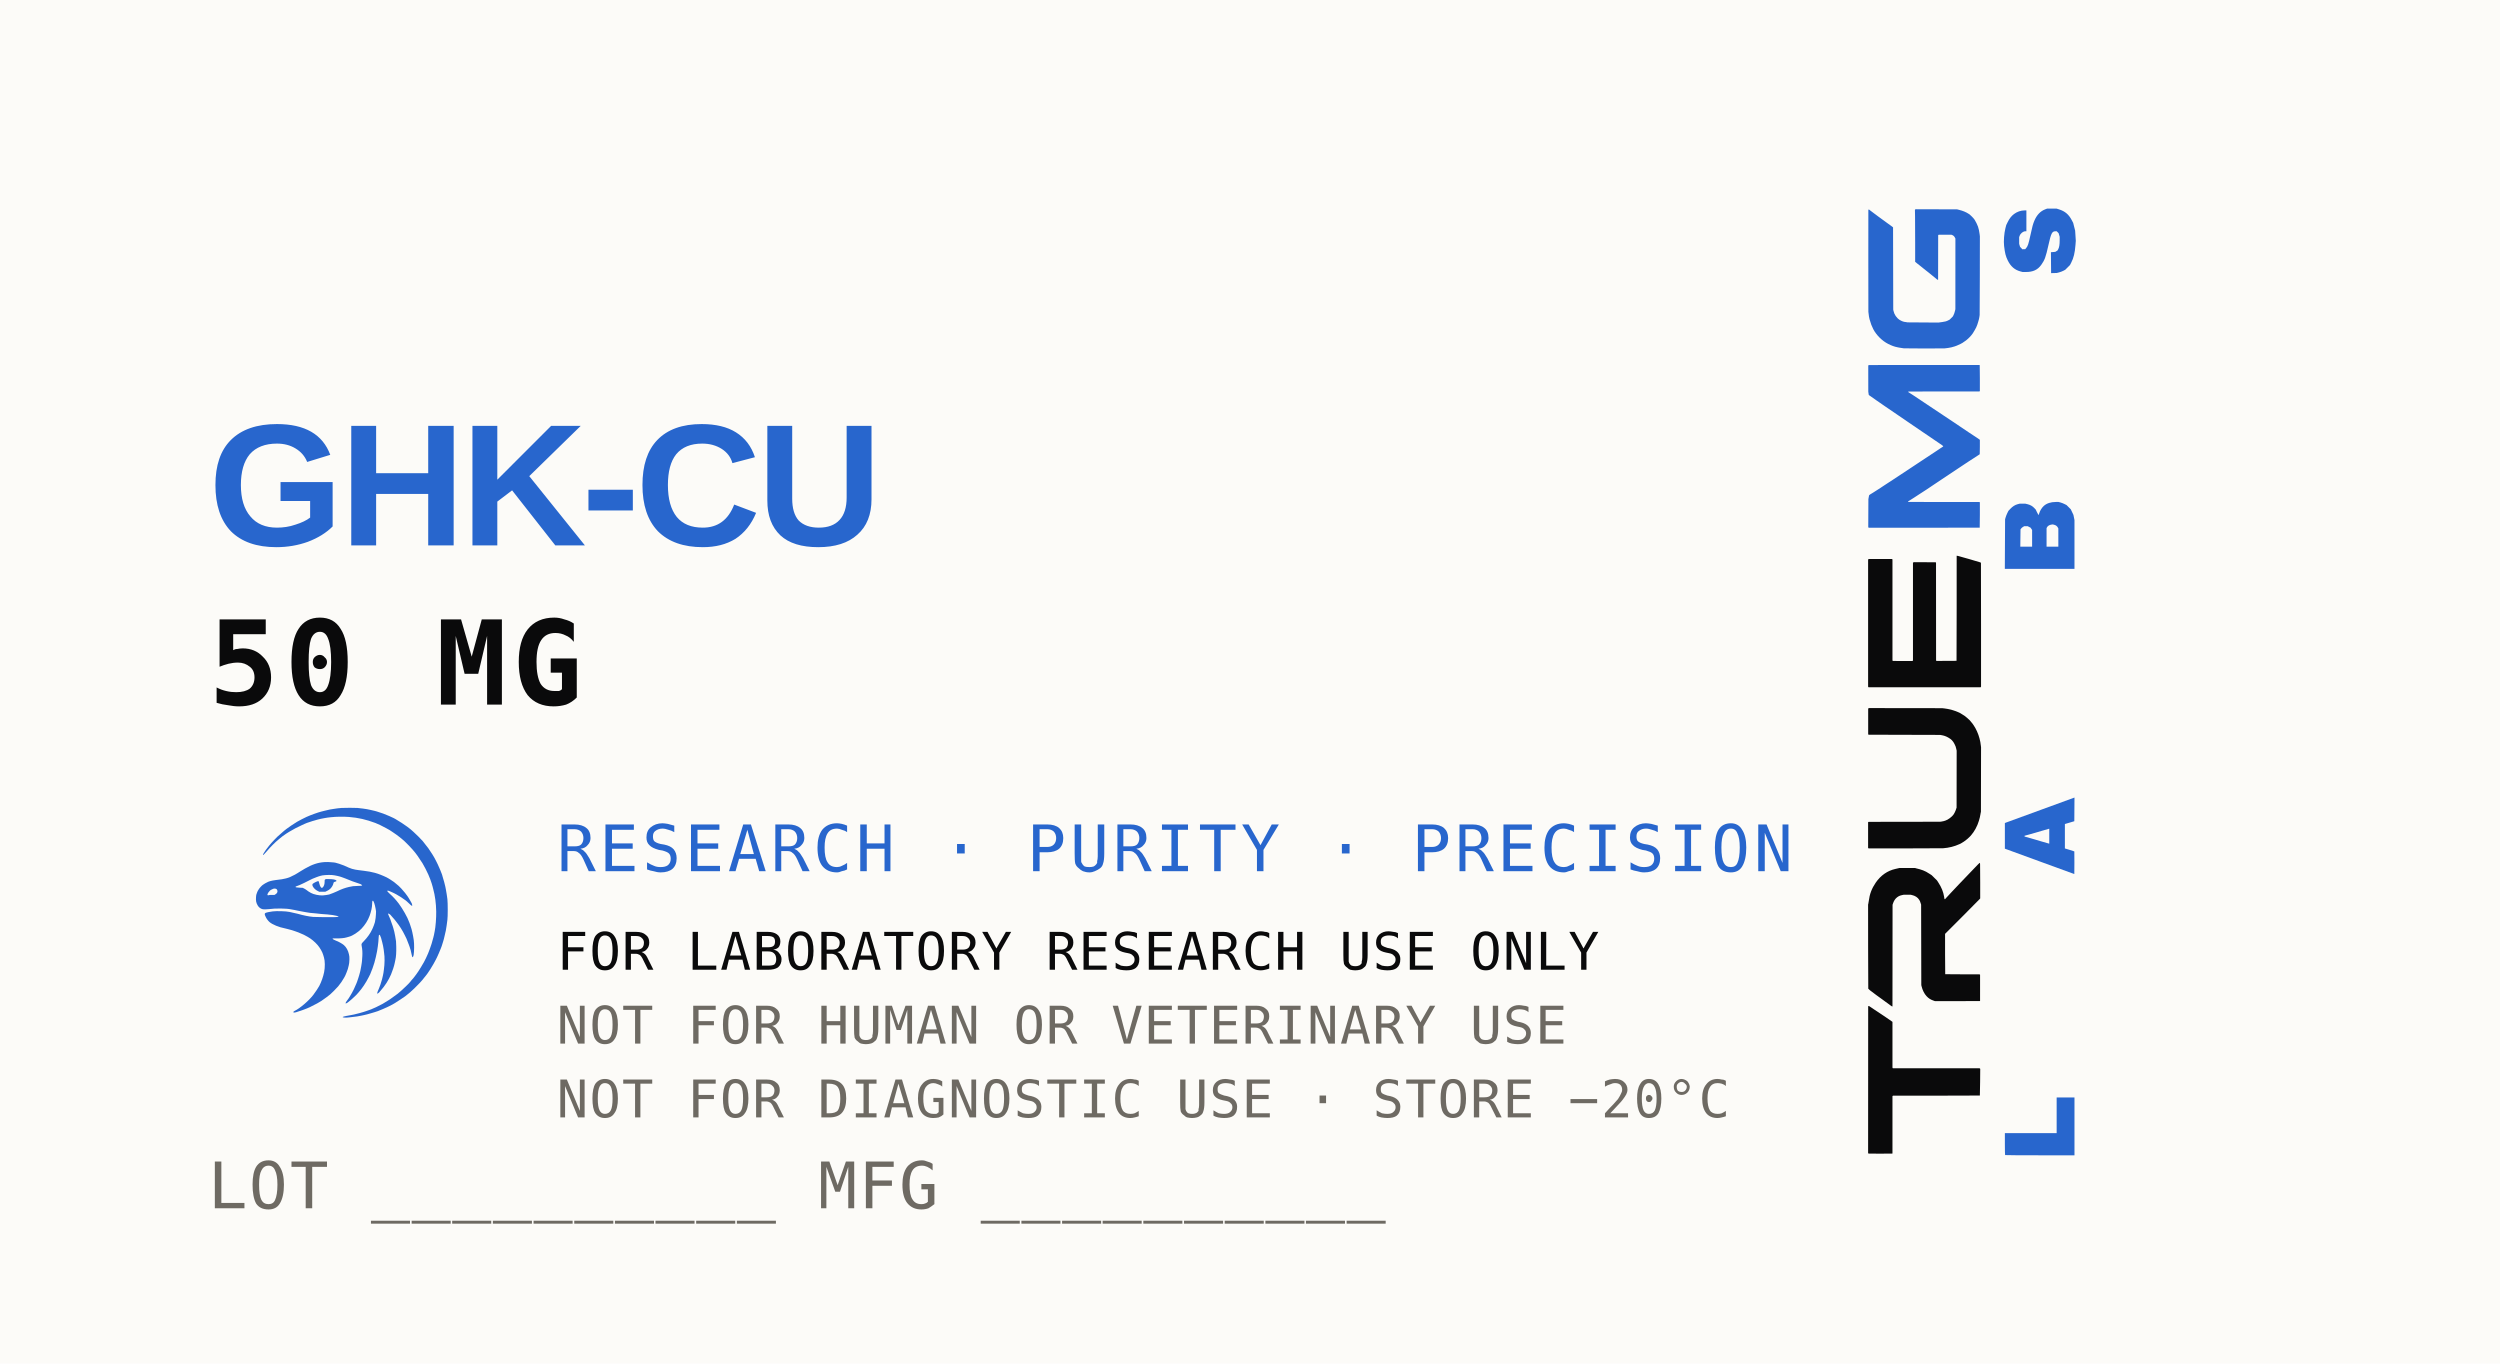
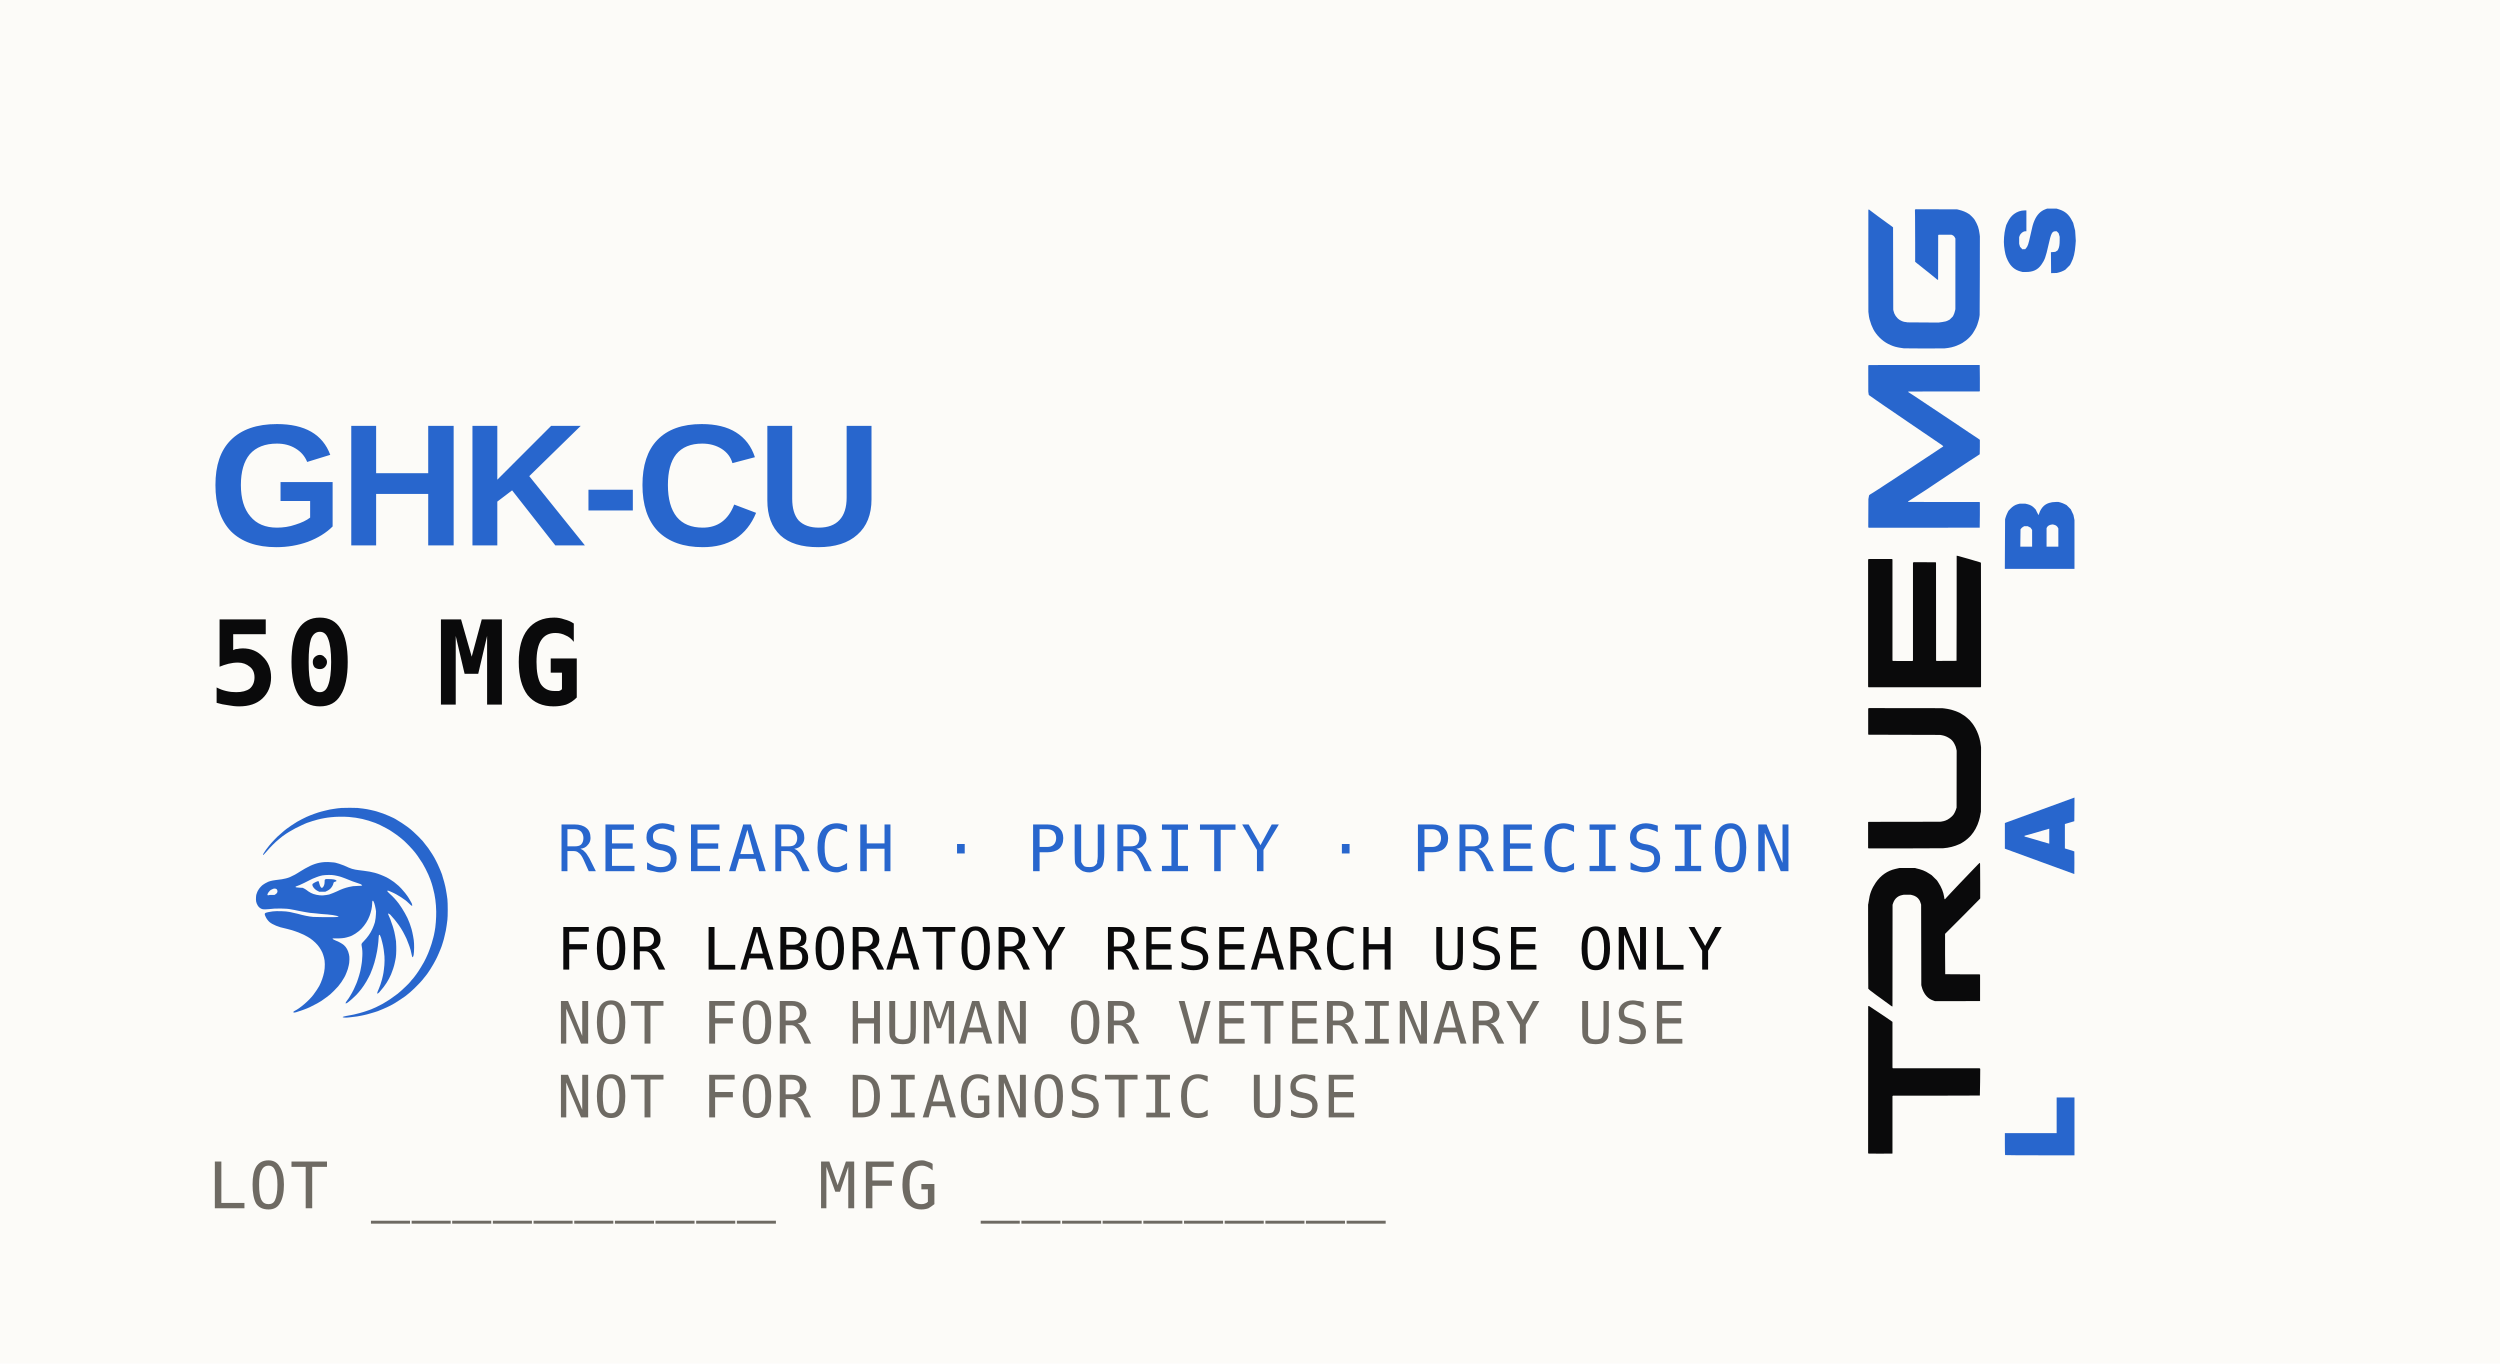
<svg xmlns="http://www.w3.org/2000/svg" width="66.0mm" height="36.0mm" viewBox="0 0 66.0 36.0">
  <rect x="0" y="0" width="66.0" height="36.0" fill="#FCFBF8" />
  <g transform="translate(49.30,30.50) rotate(-90) scale(0.004437)">
    <g transform="translate(0,681) scale(0.025,-0.025)" stroke="none">
      <g fill="#0A0A0B">
        <path d="M465 27020 l-58 -59 -15 -2770 c-8 -1524 0 -2802 18 -2841 l33 -70 6816 0 6815 0 61 -61 61 -61 -3 -10322 c-2 -5867 12 -10336 32 -10355 19 -18 1457 -45 3195 -61 l3160 -28 70 77 70 78 0 10325 0 10325 77 42 78 41 5439 0 5440 0 86 110 c125 160 843 1198 1065 1538 295 455 724 1099 1709 2569 l910 1356 -12 104 -12 103 -17488 9 -17488 9 -59 -58z" />
        <path d="M39653 27037 c-49 -18 -221 -200 -384 -405 -458 -576 -1855 -2468 -2161 -2925 -179 -268 -743 -1037 -1416 -1929 -166 -221 -278 -407 -266 -440 l22 -57 12086 -12 12086 -12 278 -88 c640 -203 1152 -536 1485 -965 307 -395 445 -712 569 -1304 l66 -320 0 -800 0 -800 -66 -300 c-181 -812 -569 -1408 -1152 -1768 -273 -168 -352 -202 -789 -341 l-351 -111 -9580 -21 -9580 -22 -300 -72 c-898 -215 -1753 -647 -2317 -1169 -555 -514 -833 -960 -1109 -1776 l-74 -220 -9 -5315 c-6 -2923 5 -5341 24 -5374 l33 -60 3113 -1 3113 0 48 65 47 66 6 4063 c3 2235 15 4080 27 4100 13 21 2011 36 4813 36 l4790 0 4138 -4134 c2275 -2274 4176 -4155 4224 -4180 l88 -46 3836 0 c2110 0 4003 12 4207 26 l369 26 19 50 c22 57 -449 537 -1427 1453 -693 648 -3219 3069 -3680 3525 -144 143 -513 492 -821 776 -307 284 -765 716 -1018 960 -460 444 -678 647 -1334 1239 l-350 316 13 64 12 65 180 30 c98 16 287 47 419 68 1108 179 2211 624 3280 1324 l560 366 620 626 620 626 263 400 c457 695 732 1203 890 1648 218 612 370 1114 408 1352 14 88 56 250 92 360 l67 200 0 1860 0 1860 -67 280 c-37 154 -105 451 -152 660 -425 1916 -1544 3522 -3281 4711 -1373 939 -2719 1447 -4380 1652 -176 22 -437 66 -580 99 l-260 59 -9960 -6 c-5478 -3 -9999 -20 -10047 -38z" />
        <path d="M73081 27003 l-41 -78 3 -8632 c2 -4748 18 -8831 36 -9073 101 -1383 432 -2698 970 -3860 66 -143 137 -296 156 -340 20 -44 107 -188 194 -320 88 -132 189 -294 225 -360 209 -379 985 -1283 1459 -1702 967 -852 2219 -1538 3517 -1926 650 -194 1101 -302 1480 -354 165 -23 381 -62 480 -87 l180 -46 7678 -14 7679 -14 341 41 c875 105 996 127 1782 328 1078 274 2363 850 3164 1418 90 64 252 177 360 252 187 130 549 429 780 644 172 160 902 995 1009 1154 55 80 204 315 333 521 129 206 275 440 325 520 50 80 106 181 125 225 20 44 83 188 142 320 184 414 294 707 421 1120 67 220 148 481 179 580 32 99 77 306 101 460 24 154 62 337 84 406 22 69 70 384 107 700 l66 574 11 8700 12 8700 -51 100 -50 100 -3067 0 -3067 0 -52 -52 -52 -52 -24 -8508 -24 -8508 -44 -260 c-110 -664 -270 -1122 -588 -1684 -416 -734 -817 -1122 -1520 -1473 -547 -273 -643 -308 -1159 -424 l-449 -100 -6776 10 -6776 11 -200 71 c-110 39 -290 99 -400 133 -249 78 -763 334 -1012 503 -573 388 -1285 1345 -1482 1993 -23 77 -72 239 -109 360 -36 121 -85 364 -108 540 l-41 320 -14 8515 -13 8515 -45 55 -46 55 -3073 0 -3074 0 -42 -77z" />
        <path d="M111470 27037 l-70 -41 0 -13357 0 -13356 77 -42 78 -41 14699 0 c8085 0 14727 11 14761 23 73 29 147 254 589 1797 45 154 107 361 140 460 63 190 147 481 240 830 105 394 171 630 288 1030 333 1138 450 1584 428 1620 l-25 40 -12447 1 c-6847 0 -12469 14 -12496 31 l-47 30 -13 2367 -12 2367 52 52 52 52 11644 8 11643 7 44 44 44 44 13 2601 14 2601 -64 97 -64 98 -11636 0 -11636 0 -65 65 -65 65 9 2319 10 2320 55 55 56 56 12035 0 12036 0 42 77 41 78 0 2733 0 2734 -61 88 -61 87 -15129 1 -15129 0 -70 -41z" />
      </g>
      <g fill="#2866CD">
        <path d="M149428 26991 l-69 -51 0 -13193 c0 -7256 10 -13210 23 -13230 14 -22 1228 -37 3012 -37 l2990 0 48 48 48 48 0 8485 c0 4667 11 8496 24 8510 51 51 137 -27 250 -225 101 -177 300 -490 866 -1360 66 -102 354 -541 640 -976 286 -435 601 -923 700 -1084 99 -162 321 -503 493 -760 172 -256 505 -753 740 -1103 235 -350 445 -663 467 -695 22 -31 510 -762 1084 -1623 574 -861 1170 -1754 1324 -1985 154 -231 405 -609 558 -840 153 -231 503 -754 776 -1163 274 -408 516 -772 538 -808 22 -36 195 -296 384 -577 189 -282 556 -836 816 -1232 1081 -1646 1205 -1838 1541 -2380 75 -121 155 -233 178 -249 22 -17 800 -30 1727 -30 l1686 -1 119 135 c65 75 217 295 338 490 237 384 977 1507 1354 2055 228 331 2457 3644 2617 3889 44 67 699 1051 1456 2187 757 1135 1423 2135 1480 2222 180 274 1884 2825 1961 2936 156 223 1269 1899 1393 2098 72 114 250 393 396 620 l265 412 64 -13 65 -12 10 -8456 10 -8455 45 -54 45 -54 3045 1 c1675 0 3068 15 3097 33 l52 33 3 9997 c2 5498 1 11430 -2 13183 l-5 3187 -64 64 -64 64 -3106 -3 -3106 -4 -378 -57 -379 -56 -90 -91 c-86 -86 -510 -688 -1208 -1715 -174 -255 -384 -561 -468 -680 -84 -119 -276 -396 -427 -616 -151 -220 -458 -665 -682 -990 -1061 -1535 -1504 -2184 -2993 -4392 -102 -151 -291 -424 -420 -606 -395 -558 -1826 -2658 -2692 -3952 -243 -363 -534 -795 -646 -960 -362 -533 -933 -1370 -1216 -1780 -151 -220 -481 -706 -734 -1080 -645 -958 -666 -976 -803 -710 -42 83 -173 285 -290 450 -117 165 -304 439 -414 609 -110 170 -319 485 -464 700 -262 388 -699 1050 -1710 2591 -288 440 -580 881 -649 980 -69 99 -254 378 -411 620 -158 242 -361 548 -451 680 -281 410 -2516 3790 -2639 3990 -64 104 -235 365 -380 580 -145 214 -333 498 -417 630 -84 132 -354 546 -599 920 -245 374 -615 940 -823 1259 -207 318 -435 660 -505 760 -71 99 -211 316 -313 481 -101 165 -291 462 -420 660 -130 198 -296 457 -368 575 -72 117 -167 271 -211 341 -44 69 -139 228 -212 352 -169 288 -192 306 -474 358 -129 23 -333 61 -454 84 l-220 41 -3341 16 -3341 15 -70 -51z" />
        <path d="M200748 27015 c-12 -12 -199 -36 -415 -54 -432 -34 -1041 -135 -1353 -224 -1056 -300 -1666 -529 -2360 -890 -1428 -741 -2792 -2118 -3512 -3547 -409 -812 -663 -1509 -787 -2160 -25 -132 -70 -357 -100 -500 -79 -379 -135 -742 -162 -1060 -43 -494 -55 -9253 -14 -9700 56 -610 149 -1204 259 -1660 102 -419 325 -1132 377 -1200 16 -22 80 -166 140 -320 130 -331 384 -846 530 -1076 305 -481 394 -610 605 -874 491 -615 1084 -1182 1642 -1570 290 -202 1442 -860 1505 -860 28 0 101 -26 164 -59 200 -104 621 -251 1093 -383 253 -70 546 -153 651 -184 105 -31 330 -75 500 -97 170 -23 390 -53 489 -68 99 -14 4347 -33 9440 -40 l9260 -14 540 64 c656 78 1322 222 1791 386 457 161 1227 540 1629 803 397 259 1101 959 1378 1369 420 622 746 1395 972 2303 l125 500 14 4945 15 4946 -71 71 -71 71 -1581 -27 c-870 -14 -3652 -26 -6184 -26 l-4603 0 -358 -430 c-730 -878 -909 -1102 -1673 -2099 -240 -314 -558 -715 -706 -891 -148 -176 -383 -466 -523 -644 -337 -431 -699 -871 -887 -1081 -88 -98 -148 -202 -140 -243 l14 -72 5305 -10 5304 -10 53 -64 53 -63 2 -1507 2 -1506 -91 -224 c-110 -274 -304 -474 -603 -623 l-226 -113 -8400 4 -8400 4 -320 70 c-469 102 -882 246 -1179 409 l-261 145 -360 364 -361 364 -139 260 c-255 475 -361 834 -439 1480 -25 209 -65 499 -88 643 l-43 264 25 3744 25 3744 40 105 c22 58 40 190 41 293 1 337 223 944 505 1380 483 748 1297 1294 2194 1474 l240 48 9794 23 9795 22 117 140 c64 77 166 212 225 299 139 203 491 691 749 1038 529 712 1029 1396 1202 1646 106 153 235 331 287 397 354 447 648 839 1069 1427 120 168 302 408 403 532 l184 226 -13 87 -12 88 -12145 8 c-6680 5 -12155 -1 -12167 -13z" />
      </g>
    </g>
    <g transform="translate(0,811.8) scale(2.00071)">
      <g transform="translate(0,214) scale(0.025,-0.025)" fill="#2866CD" stroke="none">
        <path d="M108180 8534 c-883 -105 -1223 -191 -1720 -433 -723 -354 -1137 -832 -1320 -1524 l-62 -237 -3 -388 c-4 -854 255 -1416 851 -1840 580 -413 916 -536 2354 -856 1425 -317 1640 -428 1640 -841 l0 -141 -113 -114 -114 -113 -214 -63 -214 -64 -425 0 c-504 0 -844 55 -1052 172 l-152 85 -83 134 -83 134 -20 258 -21 258 -1245 -10 -1244 -11 9 -334 9 -334 66 -266 c36 -146 121 -374 189 -506 l125 -240 281 -282 281 -281 281 -146 c560 -291 1154 -435 2099 -509 l500 -39 606 38 606 39 461 117 462 116 312 163 c696 362 1073 805 1299 1525 l94 299 -2 560 -2 560 -94 240 c-217 556 -654 973 -1318 1259 -413 178 -717 261 -1834 501 -954 205 -1224 295 -1434 476 l-146 126 -4 173 -5 172 146 134 147 134 173 52 173 51 400 1 400 1 151 -53 c299 -106 549 -418 549 -685 l0 -122 1240 0 1240 0 0 232 c0 429 -157 880 -432 1244 -232 306 -531 541 -948 745 l-360 176 -388 100 c-588 151 -1538 223 -2092 157z" />
        <path d="M27 8413 c-15 -14 -27 -1877 -27 -4140 l0 -4113 3440 0 3440 0 0 1060 0 1060 -2120 0 -2120 0 0 3080 0 3080 -1293 0 c-712 0 -1306 -12 -1320 -27z" />
        <path d="M36449 8370 c-16 -38 -696 -1897 -1510 -4130 l-1482 -4060 1338 -11 c735 -5 1345 -2 1355 8 10 10 94 267 186 571 l167 552 1453 0 1453 0 166 -560 166 -560 1408 -11 1408 -10 -54 150 c-226 634 -2882 7899 -2925 8001 l-54 130 -1523 0 -1524 0 -28 -70z m1733 -2892 c92 -340 278 -981 413 -1425 135 -444 245 -826 245 -850 l0 -43 -880 0 -880 0 0 35 c0 20 118 428 261 908 144 480 325 1099 402 1375 77 276 150 534 162 574 12 40 41 66 65 58 l43 -14 169 -618z" />
        <path d="M69760 4303 l0 -4143 2902 0 2901 0 309 62 308 62 334 158 333 158 252 251 251 252 125 248 c69 137 153 351 185 477 l60 229 -1 321 c-1 601 -160 1085 -470 1430 -201 224 -556 447 -848 535 -133 40 -241 82 -241 95 0 12 146 91 325 175 l324 152 189 177 c231 216 381 483 460 821 l61 257 0 322 1 321 -62 239 c-83 323 -270 621 -559 892 l-241 226 -260 128 c-143 71 -368 160 -499 198 l-239 69 -2950 15 -2950 15 0 -4142z m4807 2197 c59 -44 145 -145 190 -225 l83 -146 0 -196 0 -196 -90 -178 -90 -178 -136 -91 -136 -90 -994 0 -994 0 0 702 0 702 1030 -12 1030 -12 107 -80z m151 -3079 c149 -77 276 -287 306 -506 l24 -176 -47 -179 c-53 -196 -161 -336 -329 -424 l-108 -56 -1082 0 -1082 0 0 700 0 700 1102 0 1102 0 114 -59z" />
      </g>
    </g>
  </g>
  <text x="5.5" y="14.40" font-family="Archivo Black, Archivo, Helvetica Neue, Arial, sans-serif" font-weight="900" font-size="4.60" letter-spacing="-0.12" fill="#2866CD">GHK-CU</text>
  <text x="5.5" y="18.60" font-family="IBM Plex Mono, SF Mono, Menlo, monospace" font-weight="600" font-size="3.10" letter-spacing="0.14" fill="#0A0A0B">50 MG</text>
  <g transform="translate(5.500,20.400) scale(0.004625)">
    <g transform="translate(0,1600) scale(0.025,-0.025)" fill="#2866CD" stroke="none">
      <path d="M30400 55957 c-297 -16 -720 -59 -940 -94 -220 -35 -598 -91 -840 -124 -768 -105 -982 -149 -2060 -419 -187 -47 -520 -130 -740 -184 -821 -204 -2477 -801 -3440 -1242 -528 -241 -1624 -809 -2100 -1086 -590 -345 -2063 -1335 -2434 -1636 -184 -150 -429 -344 -546 -432 -225 -171 -418 -340 -1592 -1400 -171 -154 -354 -346 -408 -427 -53 -81 -151 -178 -217 -217 -65 -39 -332 -323 -591 -631 -260 -307 -536 -632 -615 -722 -79 -90 -204 -252 -278 -361 -74 -110 -192 -263 -262 -340 -114 -126 -263 -343 -696 -1013 -216 -334 -206 -561 14 -319 54 61 220 236 368 390 148 154 351 382 453 506 583 717 1913 2044 2524 2520 187 146 376 305 420 354 124 139 986 773 1403 1033 152 95 430 269 617 387 719 454 2073 1166 2860 1505 308 133 603 269 657 303 136 88 871 359 1323 488 209 60 422 131 472 159 51 28 280 93 509 144 229 52 529 139 668 194 138 54 485 138 771 186 286 48 664 121 840 162 176 41 500 94 720 119 220 24 553 61 740 82 1195 135 2877 157 4140 55 2107 -171 3829 -563 6000 -1368 547 -203 1543 -682 2440 -1172 805 -441 925 -512 1273 -757 172 -121 406 -279 520 -351 314 -199 918 -640 1261 -920 168 -138 414 -333 546 -433 671 -512 2476 -2380 3072 -3178 171 -230 399 -535 507 -678 203 -270 597 -862 1144 -1720 301 -472 1075 -1973 1331 -2582 244 -582 288 -689 440 -1078 157 -402 526 -1548 526 -1634 0 -25 63 -271 139 -546 425 -1525 659 -3281 692 -5200 24 -1413 -143 -3550 -352 -4500 -43 -198 -116 -563 -160 -812 -45 -249 -115 -537 -156 -640 -40 -103 -95 -296 -122 -428 -70 -351 -400 -1420 -556 -1800 -45 -110 -126 -335 -179 -500 -303 -935 -1266 -2951 -1690 -3540 -48 -66 -136 -217 -195 -335 -59 -118 -223 -384 -363 -590 -141 -206 -291 -442 -333 -525 -80 -157 -865 -1223 -1119 -1521 -80 -93 -265 -302 -411 -463 -146 -160 -293 -345 -327 -409 -114 -218 -2195 -2185 -2830 -2676 -482 -373 -1297 -962 -1638 -1185 -187 -123 -392 -257 -455 -299 -933 -620 -1772 -1089 -2765 -1547 -1211 -558 -1273 -583 -2220 -892 -165 -54 -462 -153 -659 -220 -404 -137 -1597 -460 -1841 -499 -88 -14 -268 -60 -400 -101 -132 -42 -497 -113 -811 -159 -315 -46 -711 -117 -880 -159 -170 -41 -410 -95 -534 -119 -231 -46 -397 -133 -347 -183 95 -94 798 -124 1312 -56 165 22 480 57 700 78 872 82 1752 214 2260 340 209 52 470 107 580 122 229 33 1212 293 1670 443 170 56 494 152 720 213 225 62 554 167 730 234 812 310 1131 440 1222 499 54 35 216 108 361 162 314 117 1446 662 1757 846 121 71 355 207 520 301 366 210 1934 1241 2396 1576 184 134 481 371 660 526 178 155 414 350 524 433 303 227 1686 1577 2220 2165 530 584 702 788 1026 1220 124 165 288 365 363 445 76 80 195 237 265 348 69 111 214 324 322 474 107 150 267 390 356 533 591 958 912 1505 1022 1741 70 149 190 374 268 501 77 128 192 355 255 505 63 150 272 615 464 1033 191 418 388 895 437 1060 48 165 128 376 176 469 47 93 114 299 147 457 34 159 105 389 159 511 54 123 134 394 178 603 44 209 133 578 197 820 205 766 368 1607 466 2396 53 420 127 980 164 1244 103 719 104 3773 2 4678 -40 351 -80 651 -89 666 -10 15 -53 304 -97 642 -44 338 -123 794 -176 1014 -53 220 -110 499 -126 620 -35 263 -450 1784 -595 2180 -56 154 -103 326 -103 383 -1 57 -46 192 -102 300 -55 108 -130 296 -165 417 -36 121 -106 301 -157 400 -51 99 -137 297 -190 440 -127 339 -665 1495 -792 1700 -54 88 -134 241 -177 340 -180 415 -1143 1960 -1598 2567 -399 531 -784 1023 -1271 1625 -285 353 -1603 1669 -2131 2128 -215 187 -483 422 -594 522 -112 101 -303 252 -424 337 -121 85 -274 203 -340 262 -268 241 -2259 1538 -2760 1799 -154 81 -352 185 -440 232 -251 134 -937 448 -980 448 -21 0 -151 53 -289 119 -523 248 -1616 649 -2243 823 -194 54 -383 113 -420 133 -38 19 -212 65 -388 103 -176 37 -574 130 -885 205 -311 75 -689 154 -840 175 -151 22 -572 84 -935 139 -363 54 -912 118 -1220 141 -624 46 -2827 46 -3660 -1z" />
      <path d="M26520 43595 c-1503 -101 -2804 -534 -4460 -1485 -714 -409 -983 -571 -1100 -661 -55 -43 -163 -110 -240 -149 -77 -40 -201 -119 -276 -176 -252 -192 -912 -540 -1832 -966 -362 -168 -1371 -434 -1832 -483 -220 -24 -849 -105 -1397 -181 -1084 -151 -1615 -302 -2108 -598 -124 -75 -244 -136 -267 -136 -23 0 -123 -62 -222 -138 -99 -75 -243 -170 -319 -210 -194 -101 -835 -791 -958 -1032 -57 -110 -148 -261 -204 -335 -55 -74 -113 -191 -127 -260 -15 -69 -77 -242 -139 -385 -93 -215 -119 -350 -150 -780 -62 -878 26 -1314 388 -1935 234 -401 636 -717 1052 -828 273 -73 1001 -73 1501 0 1439 208 4011 182 5050 -52 99 -22 459 -87 800 -145 341 -57 728 -138 860 -179 132 -41 510 -114 840 -162 330 -47 780 -129 1000 -181 220 -51 607 -113 860 -136 253 -24 865 -80 1360 -124 495 -45 981 -98 1080 -118 99 -20 306 -37 460 -38 354 -3 1780 -140 2269 -220 561 -91 1231 -246 1282 -297 107 -107 -50 -145 -708 -168 -1005 -37 -4364 -9 -5019 41 -919 71 -2277 343 -3524 706 -295 86 -642 164 -1920 435 -801 170 -2892 235 -3833 119 -689 -85 -1433 -246 -1627 -352 -142 -77 -161 -105 -172 -254 -7 -100 14 -219 54 -296 36 -70 115 -247 175 -392 132 -321 525 -849 832 -1119 668 -585 2172 -1205 3551 -1464 184 -34 412 -90 507 -124 95 -34 263 -78 373 -99 481 -89 2334 -717 2607 -883 70 -43 250 -120 400 -172 244 -83 464 -195 1313 -665 764 -423 1614 -1125 2248 -1858 531 -613 1106 -1620 1268 -2220 39 -143 124 -429 189 -636 240 -761 257 -2233 37 -3317 -217 -1075 -632 -2255 -1116 -3173 -229 -434 -819 -1321 -1340 -2014 -1001 -1331 -3082 -3113 -4317 -3698 -201 -95 -291 -207 -251 -311 40 -104 505 -42 935 126 201 79 390 143 420 143 30 0 161 38 291 85 130 47 425 153 656 235 1057 378 1752 700 3120 1446 773 421 1073 619 2200 1450 708 522 898 688 1617 1407 888 889 1167 1215 1709 1992 459 658 952 1543 1074 1925 28 88 87 232 131 320 162 320 426 1184 487 1588 34 226 81 482 105 568 24 86 47 446 51 800 5 574 -6 700 -108 1164 -196 892 -591 1610 -1163 2111 -348 305 -1330 854 -1763 986 -288 88 -828 392 -822 463 7 83 242 104 886 80 867 -32 1816 58 2336 222 198 62 469 141 603 175 749 190 2014 1010 2759 1788 834 871 1481 1889 1872 2948 371 1003 586 2015 587 2767 0 510 43 700 159 700 169 0 460 -829 623 -1780 l107 -620 -22 -660 c-20 -592 -86 -1119 -231 -1831 -41 -202 -387 -1161 -474 -1316 -22 -40 -93 -192 -157 -337 -367 -838 -1079 -1848 -1882 -2673 -599 -615 -608 -633 -509 -1135 146 -744 192 -1447 147 -2272 -48 -871 -109 -1582 -139 -1632 -12 -18 -67 -361 -124 -762 -56 -401 -146 -867 -198 -1036 -53 -168 -107 -378 -122 -466 -14 -88 -78 -322 -141 -520 -64 -198 -160 -504 -214 -680 -152 -499 -411 -1216 -459 -1274 -24 -29 -90 -177 -147 -329 -57 -152 -145 -349 -195 -437 -51 -88 -122 -250 -158 -360 -36 -110 -119 -281 -185 -380 -66 -99 -120 -197 -120 -218 0 -20 -72 -160 -160 -310 -88 -149 -235 -402 -327 -562 -315 -549 -487 -810 -761 -1157 -516 -654 -501 -911 32 -556 404 269 1699 1403 2036 1782 132 149 367 412 523 584 778 860 1696 2237 2305 3457 131 264 289 579 351 700 62 121 141 322 177 448 36 125 128 358 204 519 77 160 140 315 140 345 0 29 52 183 115 341 392 980 975 3467 1107 4727 32 308 86 767 118 1020 33 253 61 649 62 880 5 962 253 961 558 -3 94 -296 211 -735 261 -977 49 -242 135 -611 191 -820 55 -209 121 -587 145 -840 25 -253 62 -559 82 -680 172 -1013 156 -2619 -38 -3940 -42 -286 -88 -619 -102 -740 -14 -121 -76 -427 -137 -680 -61 -253 -150 -622 -197 -820 -127 -538 -590 -1900 -721 -2122 -39 -66 -146 -312 -238 -546 -153 -393 -176 -552 -79 -552 54 0 393 237 393 275 0 17 149 195 331 395 955 1050 1835 2420 2383 3710 337 792 716 1965 832 2574 36 190 109 535 161 766 162 707 225 1653 199 3000 -22 1204 -30 1285 -245 2420 -174 915 -259 1298 -325 1453 -34 81 -78 246 -98 366 -20 121 -90 346 -154 500 -65 155 -172 452 -238 661 -219 697 -371 1096 -590 1549 -225 468 -255 587 -158 625 60 23 542 -311 542 -375 0 -18 167 -210 371 -426 204 -216 424 -465 490 -553 65 -88 227 -295 361 -460 806 -1000 1475 -2061 2055 -3260 159 -330 307 -633 329 -674 87 -161 473 -1149 536 -1371 37 -129 117 -352 179 -495 130 -300 330 -1063 443 -1694 78 -431 162 -666 238 -666 74 0 192 250 233 495 136 809 151 2549 29 3405 -164 1155 -478 2567 -677 3046 -53 129 -120 333 -147 454 -28 121 -91 301 -140 400 -49 99 -112 252 -139 340 -263 842 -1447 2937 -2313 4092 -647 863 -1321 1593 -2113 2292 -380 335 -559 564 -507 649 35 57 368 -4 513 -94 72 -44 234 -116 359 -159 125 -43 285 -113 354 -156 69 -43 225 -117 346 -164 193 -76 779 -416 1600 -929 143 -89 368 -246 500 -349 132 -103 324 -236 427 -295 103 -59 226 -156 273 -217 47 -60 209 -209 361 -330 151 -121 341 -298 423 -393 147 -172 412 -367 500 -367 65 0 11 374 -86 593 -41 95 -200 374 -352 620 -152 246 -308 510 -346 587 -75 150 -584 868 -818 1153 -619 756 -1136 1324 -1463 1607 -910 786 -1306 1090 -1806 1385 -172 102 -385 235 -473 295 -208 143 -717 397 -1153 577 -191 79 -504 209 -697 289 -192 80 -485 187 -650 238 -165 50 -453 139 -640 196 -545 168 -1843 407 -2580 476 -374 34 -869 97 -1100 139 -231 41 -582 94 -780 116 -361 41 -1191 293 -1520 460 -595 303 -1597 706 -2220 892 -828 248 -1011 292 -1227 295 -114 1 -339 19 -500 39 -451 57 -1085 72 -1593 38z m1750 -2955 c603 -47 1755 -303 2219 -493 182 -75 385 -148 451 -164 66 -15 237 -80 380 -143 809 -358 2387 -945 3079 -1146 331 -96 539 -198 665 -324 l62 -61 -65 -65 c-53 -53 -213 -68 -952 -89 -973 -28 -1196 -54 -1970 -230 -915 -207 -1807 -533 -2759 -1007 -349 -173 -1455 -617 -1800 -722 -198 -60 -1095 -189 -1477 -212 -768 -46 -2093 236 -2671 568 -510 292 -675 400 -952 621 -165 132 -444 309 -620 393 l-320 152 -722 36 c-406 19 -761 55 -810 82 -106 56 -115 157 -18 191 39 13 178 68 310 123 132 55 384 151 560 213 176 62 653 285 1060 495 407 211 947 483 1200 605 253 122 559 273 680 335 121 62 328 144 460 181 132 37 313 110 402 161 90 52 307 131 483 176 176 45 382 108 458 139 375 156 1784 254 2667 185z m-12741 -3188 c84 -49 157 -141 206 -259 153 -369 -11 -726 -452 -985 l-183 -108 -600 0 c-407 0 -628 -16 -687 -50 -118 -67 -232 -63 -294 11 -172 208 461 1091 900 1255 118 44 284 119 368 165 187 103 540 89 742 -29z" />
      <path d="M26687 39620 l-119 -100 -18 -470 c-17 -409 -36 -512 -147 -790 -197 -494 -466 -674 -672 -450 -159 174 -361 642 -408 950 -51 326 -114 458 -237 490 -131 34 -1056 -420 -1251 -615 -316 -316 318 -1235 1125 -1629 l379 -186 681 3 680 2 425 205 c315 151 495 269 691 452 333 312 649 831 725 1190 68 324 93 351 426 450 314 94 364 159 230 301 -178 190 -840 297 -1832 297 l-559 0 -119 -100z" />
    </g>
  </g>
  <text x="14.70" y="23.00" font-family="IBM Plex Mono, SF Mono, Menlo, monospace" font-size="1.71" letter-spacing="0.1" fill="#2866CD">RESEARCH · PURITY · PRECISION</text>
-   <text x="14.70" y="25.60" font-family="IBM Plex Mono, SF Mono, Menlo, monospace" font-size="1.38" letter-spacing="0.03" fill="#0A0A0B">FOR LABORATORY RESEARCH USE ONLY</text>
-   <text x="14.70" y="27.55" font-family="IBM Plex Mono, SF Mono, Menlo, monospace" font-size="1.38" letter-spacing="0.03" fill="#6E6A63">NOT FOR HUMAN OR VETERINARY USE</text>
-   <text x="14.70" y="29.50" font-family="IBM Plex Mono, SF Mono, Menlo, monospace" font-size="1.38" letter-spacing="0.03" fill="#6E6A63">NOT FOR DIAGNOSTIC USE · STORE −20°C</text>
+   <text x="14.70" y="25.60" font-family="IBM Plex Mono, SF Mono, Menlo, monospace" font-size="1.55" letter-spacing="0.03" fill="#0A0A0B">FOR LABORATORY RESEARCH USE ONLY</text>
+   <text x="14.70" y="27.55" font-family="IBM Plex Mono, SF Mono, Menlo, monospace" font-size="1.55" letter-spacing="0.03" fill="#6E6A63">NOT FOR HUMAN OR VETERINARY USE</text>
+   <text x="14.70" y="29.50" font-family="IBM Plex Mono, SF Mono, Menlo, monospace" font-size="1.55" letter-spacing="0.03" fill="#6E6A63">NOT FOR DIAGNOSTIC USE</text>
  <text x="5.5" y="31.90" font-family="IBM Plex Mono, SF Mono, Menlo, monospace" font-size="1.70" letter-spacing="0.05" fill="#6E6A63">LOT __________   MFG __________</text>
</svg>
